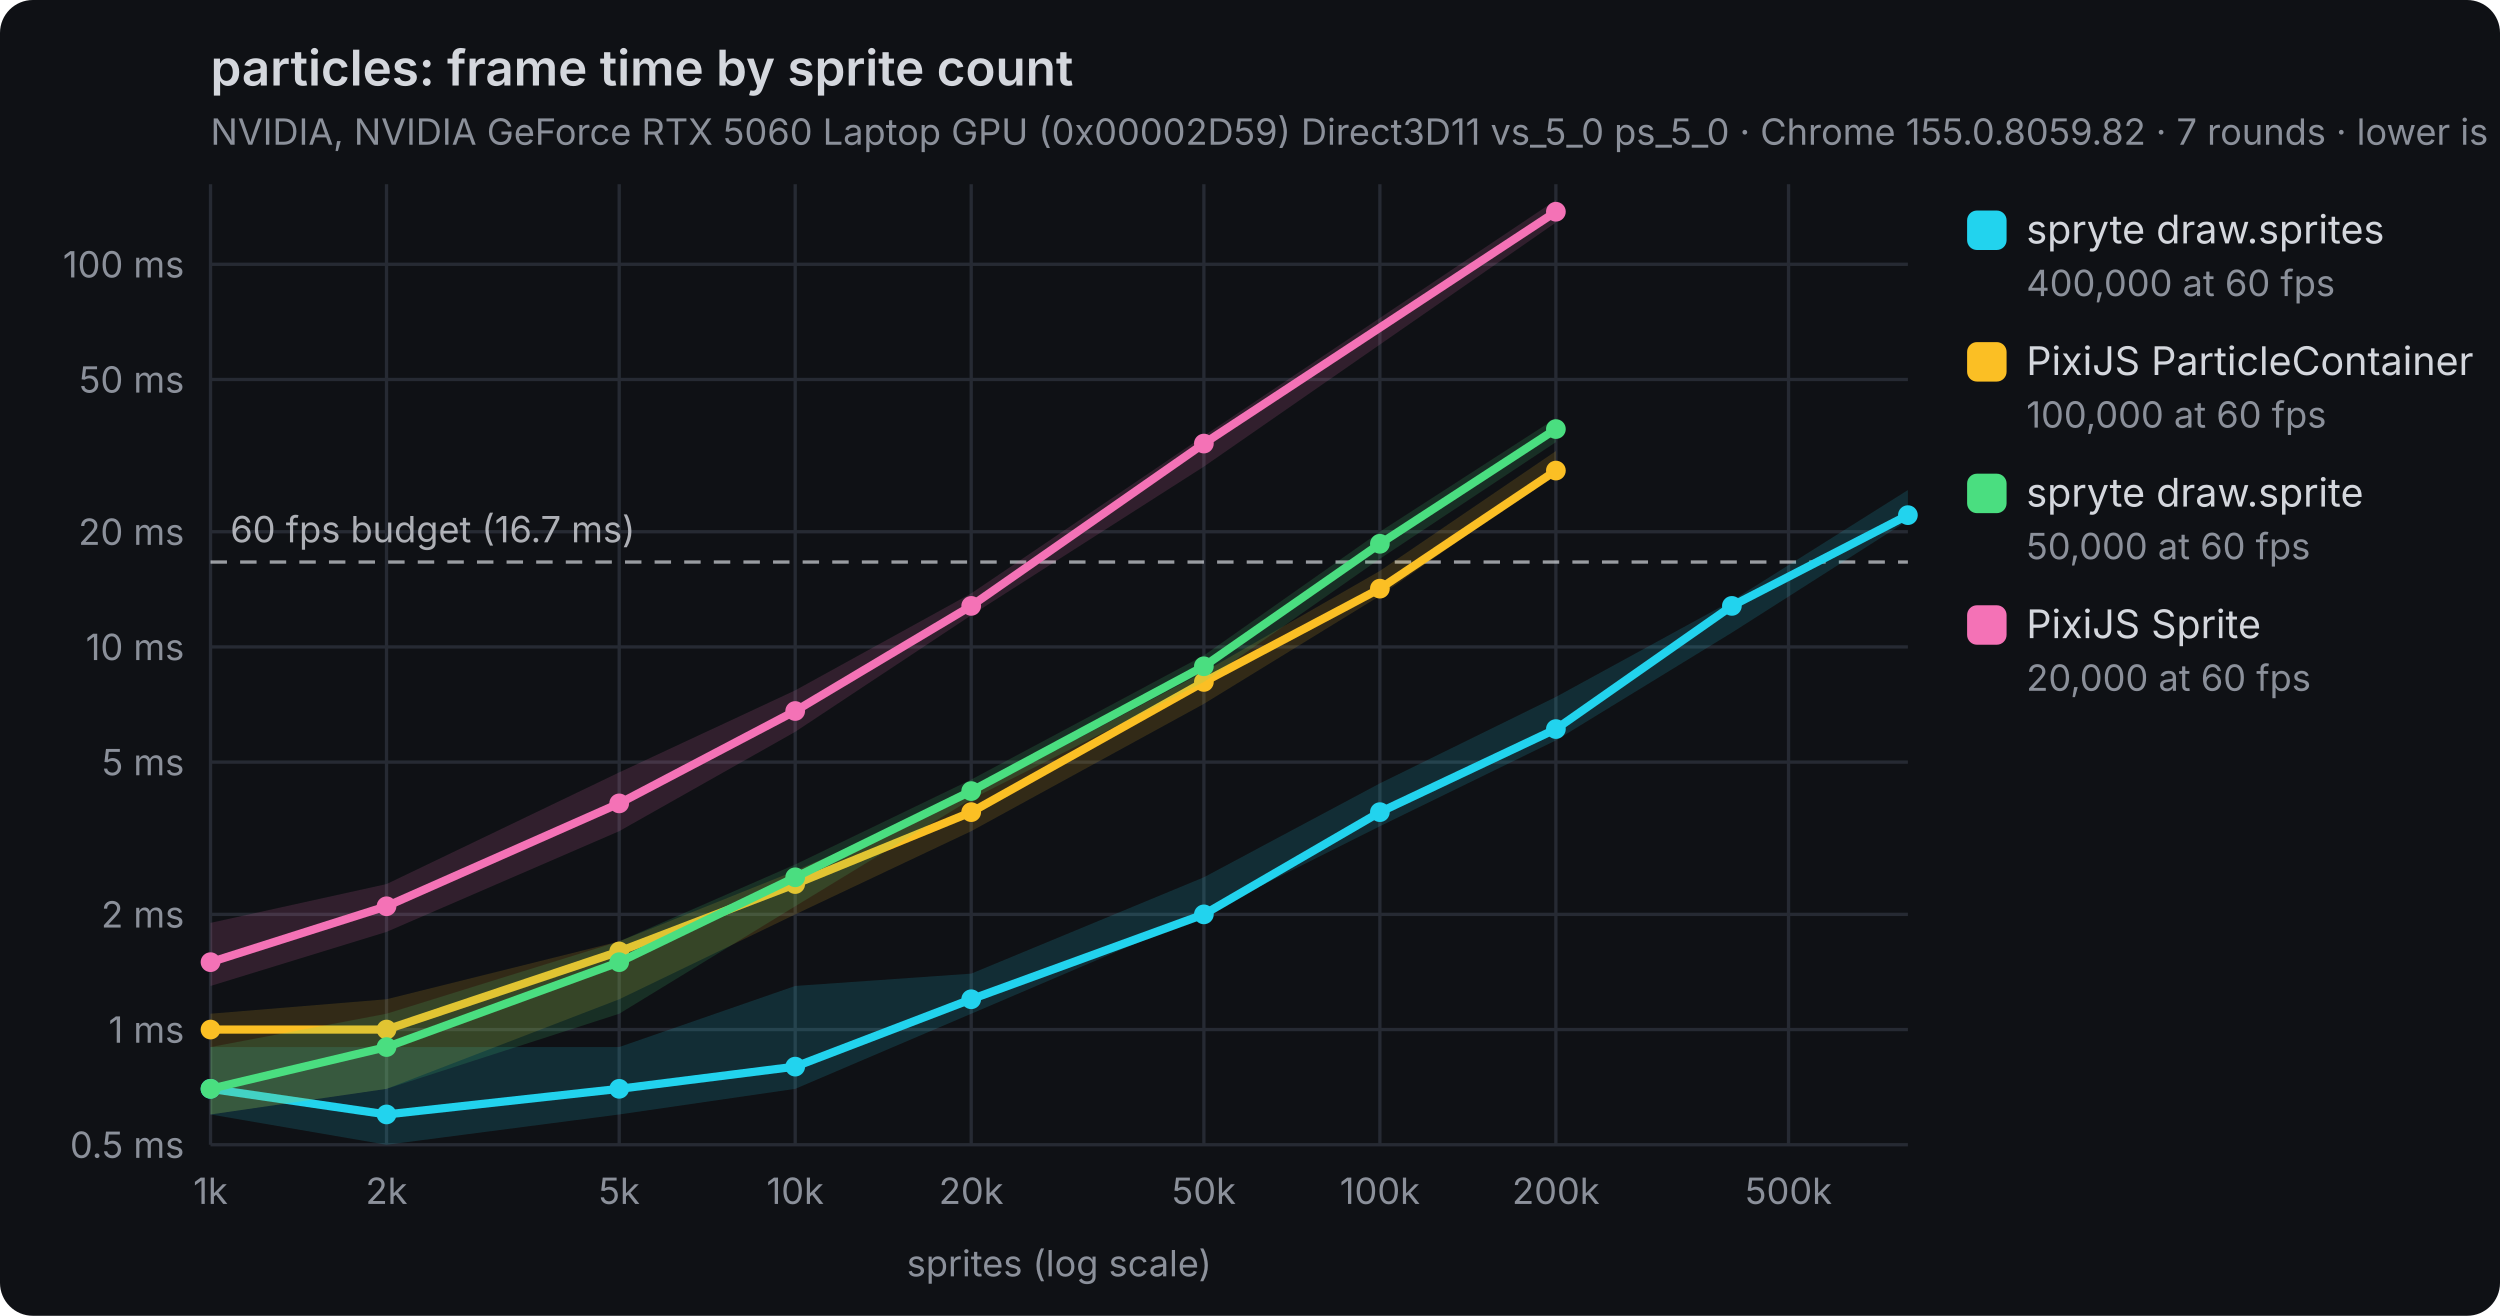
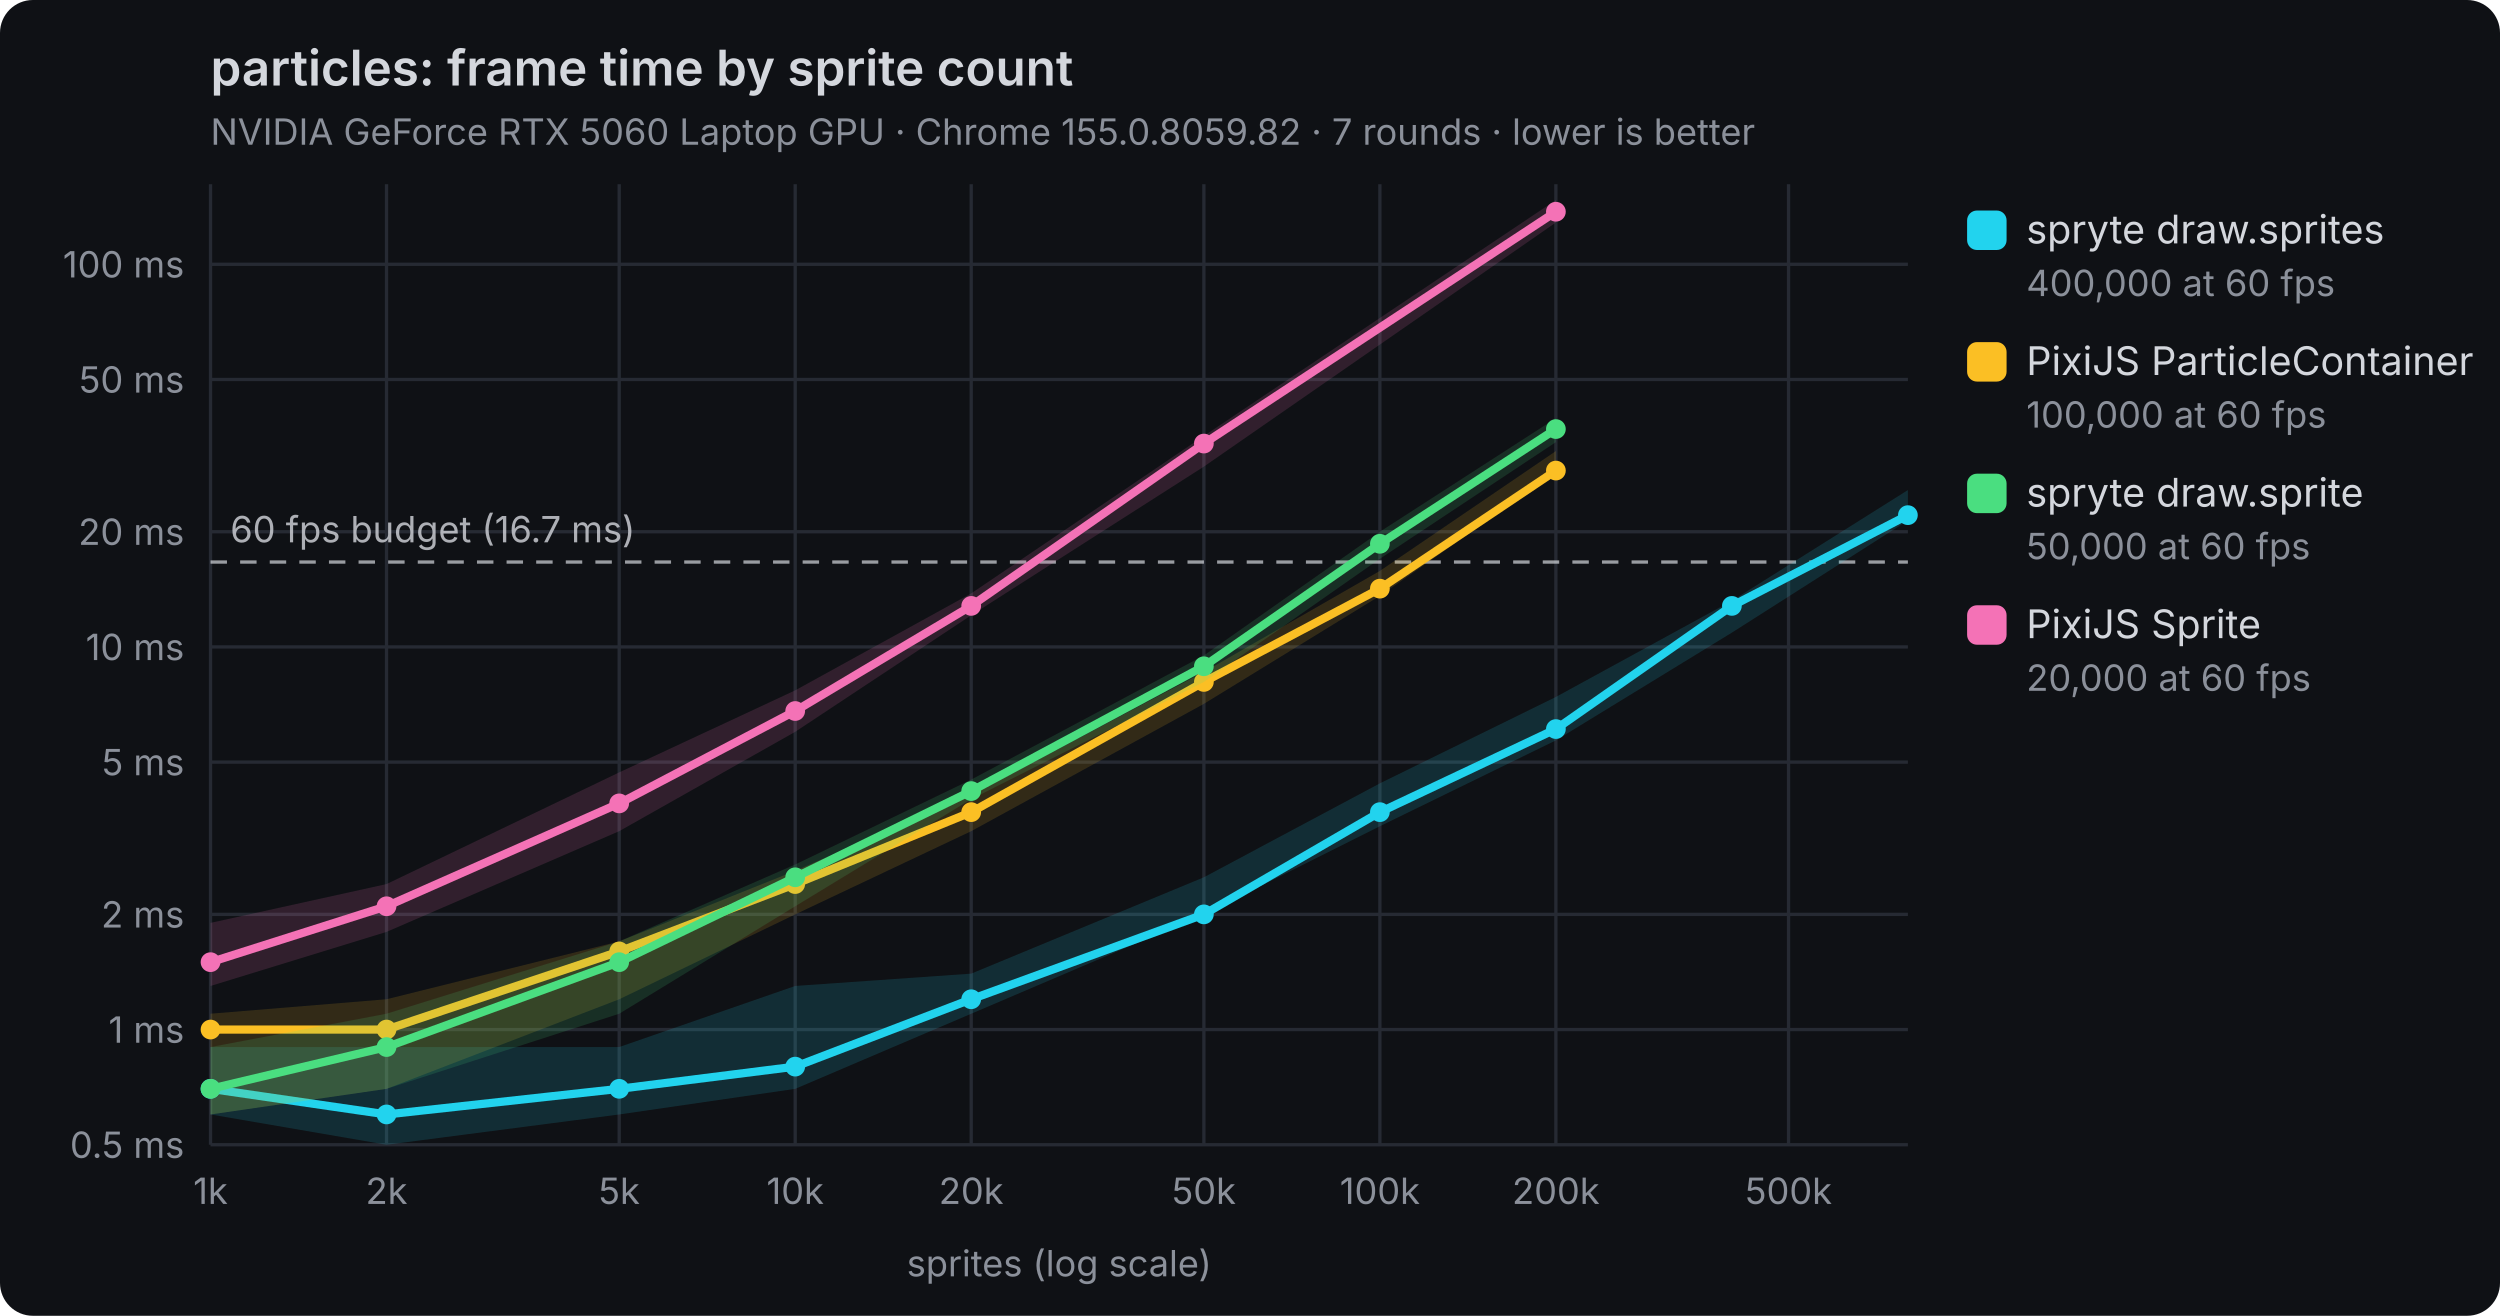
- <svg xmlns="http://www.w3.org/2000/svg" viewBox="0 0 760 400" width="760" height="400" font-family="ui-sans-serif, system-ui, -apple-system, Segoe UI, sans-serif">
+ <svg xmlns="http://www.w3.org/2000/svg" viewBox="0 0 760 400" width="760" height="400" font-family="ui-sans-serif, system-ui, -apple-system, Segoe UI, sans-serif" role="img" aria-label="particles: frame time by count">
  <rect width="760" height="400" rx="10" fill="#0f1115" />
  <text x="64" y="26" fill="#d4d7dd" font-size="15" font-weight="600">particles: frame time by sprite count</text>
-   <text x="64" y="44" fill="#8b909a" font-size="11">NVIDIA, NVIDIA GeForce RTX 5060 Laptop GPU (0x00002D59) Direct3D11 vs_5_0 ps_5_0 · Chrome 155.0.8059.82 · 7 rounds · lower is better</text>
+   <text x="64" y="44" fill="#8b909a" font-size="11">NVIDIA GeForce RTX 5060 Laptop GPU · Chrome 155.0.8059.82 · 7 rounds · lower is better</text>
  <line x1="64" x2="580" y1="348" y2="348" stroke="#262a33" />
  <text x="56" y="352" fill="#8b909a" font-size="11" text-anchor="end">0.5 ms</text>
  <line x1="64" x2="580" y1="312.984" y2="312.984" stroke="#262a33" />
  <text x="56" y="316.984" fill="#8b909a" font-size="11" text-anchor="end">1 ms</text>
  <line x1="64" x2="580" y1="277.969" y2="277.969" stroke="#262a33" />
  <text x="56" y="281.969" fill="#8b909a" font-size="11" text-anchor="end">2 ms</text>
  <line x1="64" x2="580" y1="231.681" y2="231.681" stroke="#262a33" />
  <text x="56" y="235.681" fill="#8b909a" font-size="11" text-anchor="end">5 ms</text>
  <line x1="64" x2="580" y1="196.665" y2="196.665" stroke="#262a33" />
  <text x="56" y="200.665" fill="#8b909a" font-size="11" text-anchor="end">10 ms</text>
  <line x1="64" x2="580" y1="161.649" y2="161.649" stroke="#262a33" />
  <text x="56" y="165.649" fill="#8b909a" font-size="11" text-anchor="end">20 ms</text>
  <line x1="64" x2="580" y1="115.361" y2="115.361" stroke="#262a33" />
  <text x="56" y="119.361" fill="#8b909a" font-size="11" text-anchor="end">50 ms</text>
  <line x1="64" x2="580" y1="80.346" y2="80.346" stroke="#262a33" />
  <text x="56" y="84.346" fill="#8b909a" font-size="11" text-anchor="end">100 ms</text>
  <line x1="64" x2="64" y1="56" y2="348" stroke="#262a33" />
  <text x="64" y="366" fill="#8b909a" font-size="11" text-anchor="middle">1k</text>
  <line x1="117.506" x2="117.506" y1="56" y2="348" stroke="#262a33" />
  <text x="117.506" y="366" fill="#8b909a" font-size="11" text-anchor="middle">2k</text>
  <line x1="188.236" x2="188.236" y1="56" y2="348" stroke="#262a33" />
  <text x="188.236" y="366" fill="#8b909a" font-size="11" text-anchor="middle">5k</text>
  <line x1="241.742" x2="241.742" y1="56" y2="348" stroke="#262a33" />
  <text x="241.742" y="366" fill="#8b909a" font-size="11" text-anchor="middle">10k</text>
  <line x1="295.247" x2="295.247" y1="56" y2="348" stroke="#262a33" />
  <text x="295.247" y="366" fill="#8b909a" font-size="11" text-anchor="middle">20k</text>
  <line x1="365.978" x2="365.978" y1="56" y2="348" stroke="#262a33" />
  <text x="365.978" y="366" fill="#8b909a" font-size="11" text-anchor="middle">50k</text>
  <line x1="419.483" x2="419.483" y1="56" y2="348" stroke="#262a33" />
  <text x="419.483" y="366" fill="#8b909a" font-size="11" text-anchor="middle">100k</text>
  <line x1="472.989" x2="472.989" y1="56" y2="348" stroke="#262a33" />
  <text x="472.989" y="366" fill="#8b909a" font-size="11" text-anchor="middle">200k</text>
  <line x1="543.719" x2="543.719" y1="56" y2="348" stroke="#262a33" />
  <text x="543.719" y="366" fill="#8b909a" font-size="11" text-anchor="middle">500k</text>
  <text x="322" y="388" fill="#8b909a" font-size="11" text-anchor="middle">sprites (log scale)</text>
  <line x1="64" x2="580" y1="170.86" y2="170.86" stroke="#d4d7dd" stroke-dasharray="5 4" opacity="0.7" />
  <text x="70" y="164.86" fill="#d4d7dd" font-size="11" opacity="0.8">60 fps budget (16.7 ms)</text>
  <polygon points="64,338.79 117.506,348 188.236,338.79 241.742,331.002 295.247,308.17 365.978,277.969 419.483,251.163 472.989,225.062 526.494,192.312 580,158.232 580,148.982 526.494,182.64 472.989,211.876 419.483,238.138 365.978,266.696 295.247,295.987 241.742,299.731 188.236,318.307 117.506,318.307 64,318.307" fill="#22d3ee" opacity="0.15" />
  <polyline points="64,331.002 117.506,338.79 188.236,331.002 241.742,324.257 295.247,303.774 365.978,277.969 419.483,246.892 472.989,221.635 526.494,184.194 580,156.606" fill="none" stroke="#22d3ee" stroke-width="2.5" stroke-linejoin="round" />
  <circle cx="64" cy="331.002" r="3" fill="#22d3ee" />
  <circle cx="117.506" cy="338.79" r="3" fill="#22d3ee" />
  <circle cx="188.236" cy="331.002" r="3" fill="#22d3ee" />
  <circle cx="241.742" cy="324.257" r="3" fill="#22d3ee" />
  <circle cx="295.247" cy="303.774" r="3" fill="#22d3ee" />
  <circle cx="365.978" cy="277.969" r="3" fill="#22d3ee" />
  <circle cx="419.483" cy="246.892" r="3" fill="#22d3ee" />
  <circle cx="472.989" cy="221.635" r="3" fill="#22d3ee" />
  <circle cx="526.494" cy="184.194" r="3" fill="#22d3ee" />
  <circle cx="580" cy="156.606" r="3" fill="#22d3ee" />
  <polygon points="64,338.79 117.506,331.002 188.236,303.774 241.742,277.969 295.247,252.671 365.978,213.967 419.483,181.132 472.989,143.758 472.989,137.123 419.483,173.557 365.978,204.284 295.247,241.706 241.742,264.715 188.236,286.179 117.506,303.774 64,308.17" fill="#fbbf24" opacity="0.15" />
  <polyline points="64,312.984 117.506,312.984 188.236,289.241 241.742,268.758 295.247,246.892 365.978,207.31 419.483,178.951 472.989,143.054" fill="none" stroke="#fbbf24" stroke-width="2.5" stroke-linejoin="round" />
  <circle cx="64" cy="312.984" r="3" fill="#fbbf24" />
  <circle cx="117.506" cy="312.984" r="3" fill="#fbbf24" />
  <circle cx="188.236" cy="289.241" r="3" fill="#fbbf24" />
  <circle cx="241.742" cy="268.758" r="3" fill="#fbbf24" />
  <circle cx="295.247" cy="246.892" r="3" fill="#fbbf24" />
  <circle cx="365.978" cy="207.31" r="3" fill="#fbbf24" />
  <circle cx="419.483" cy="178.951" r="3" fill="#fbbf24" />
  <circle cx="472.989" cy="143.054" r="3" fill="#fbbf24" />
  <polygon points="64,338.79 117.506,331.002 188.236,308.17 241.742,275.504 295.247,242.953 365.978,207.31 419.483,169.859 472.989,134.4 472.989,127.142 419.483,161.649 365.978,199.256 295.247,237.003 241.742,262.808 188.236,286.179 117.506,308.17 64,318.307" fill="#4ade80" opacity="0.15" />
  <polyline points="64,331.002 117.506,318.307 188.236,292.502 241.742,266.696 295.247,240.488 365.978,202.552 419.483,165.315 472.989,130.436" fill="none" stroke="#4ade80" stroke-width="2.5" stroke-linejoin="round" />
  <circle cx="64" cy="331.002" r="3" fill="#4ade80" />
  <circle cx="117.506" cy="318.307" r="3" fill="#4ade80" />
  <circle cx="188.236" cy="292.502" r="3" fill="#4ade80" />
  <circle cx="241.742" cy="266.696" r="3" fill="#4ade80" />
  <circle cx="295.247" cy="240.488" r="3" fill="#4ade80" />
  <circle cx="365.978" cy="202.552" r="3" fill="#4ade80" />
  <circle cx="419.483" cy="165.315" r="3" fill="#4ade80" />
  <circle cx="472.989" cy="130.436" r="3" fill="#4ade80" />
  <polygon points="64,299.731 117.506,283.291 188.236,252.671 241.742,222.47 295.247,187.036 365.978,141.845 472.989,67.639 472.989,60.815 365.978,132.521 295.247,180.394 241.742,209.868 188.236,234.806 117.506,268.758 64,280.56" fill="#f472b6" opacity="0.15" />
  <polyline points="64,292.502 117.506,275.504 188.236,244.232 241.742,216.147 295.247,184.194 365.978,134.844 472.989,64.369" fill="none" stroke="#f472b6" stroke-width="2.5" stroke-linejoin="round" />
  <circle cx="64" cy="292.502" r="3" fill="#f472b6" />
  <circle cx="117.506" cy="275.504" r="3" fill="#f472b6" />
  <circle cx="188.236" cy="244.232" r="3" fill="#f472b6" />
  <circle cx="241.742" cy="216.147" r="3" fill="#f472b6" />
  <circle cx="295.247" cy="184.194" r="3" fill="#f472b6" />
  <circle cx="365.978" cy="134.844" r="3" fill="#f472b6" />
  <circle cx="472.989" cy="64.369" r="3" fill="#f472b6" />
  <rect x="598" y="64" width="12" height="12" rx="3" fill="#22d3ee" />
  <text x="616" y="74" fill="#d4d7dd" font-size="12">spryte draw.sprites</text>
  <text x="616" y="90" fill="#8b909a" font-size="11">400,000 at 60 fps</text>
  <rect x="598" y="104" width="12" height="12" rx="3" fill="#fbbf24" />
  <text x="616" y="114" fill="#d4d7dd" font-size="12">PixiJS ParticleContainer</text>
  <text x="616" y="130" fill="#8b909a" font-size="11">100,000 at 60 fps</text>
  <rect x="598" y="144" width="12" height="12" rx="3" fill="#4ade80" />
  <text x="616" y="154" fill="#d4d7dd" font-size="12">spryte draw.sprite</text>
  <text x="616" y="170" fill="#8b909a" font-size="11">50,000 at 60 fps</text>
  <rect x="598" y="184" width="12" height="12" rx="3" fill="#f472b6" />
  <text x="616" y="194" fill="#d4d7dd" font-size="12">PixiJS Sprite</text>
  <text x="616" y="210" fill="#8b909a" font-size="11">20,000 at 60 fps</text>
</svg>
